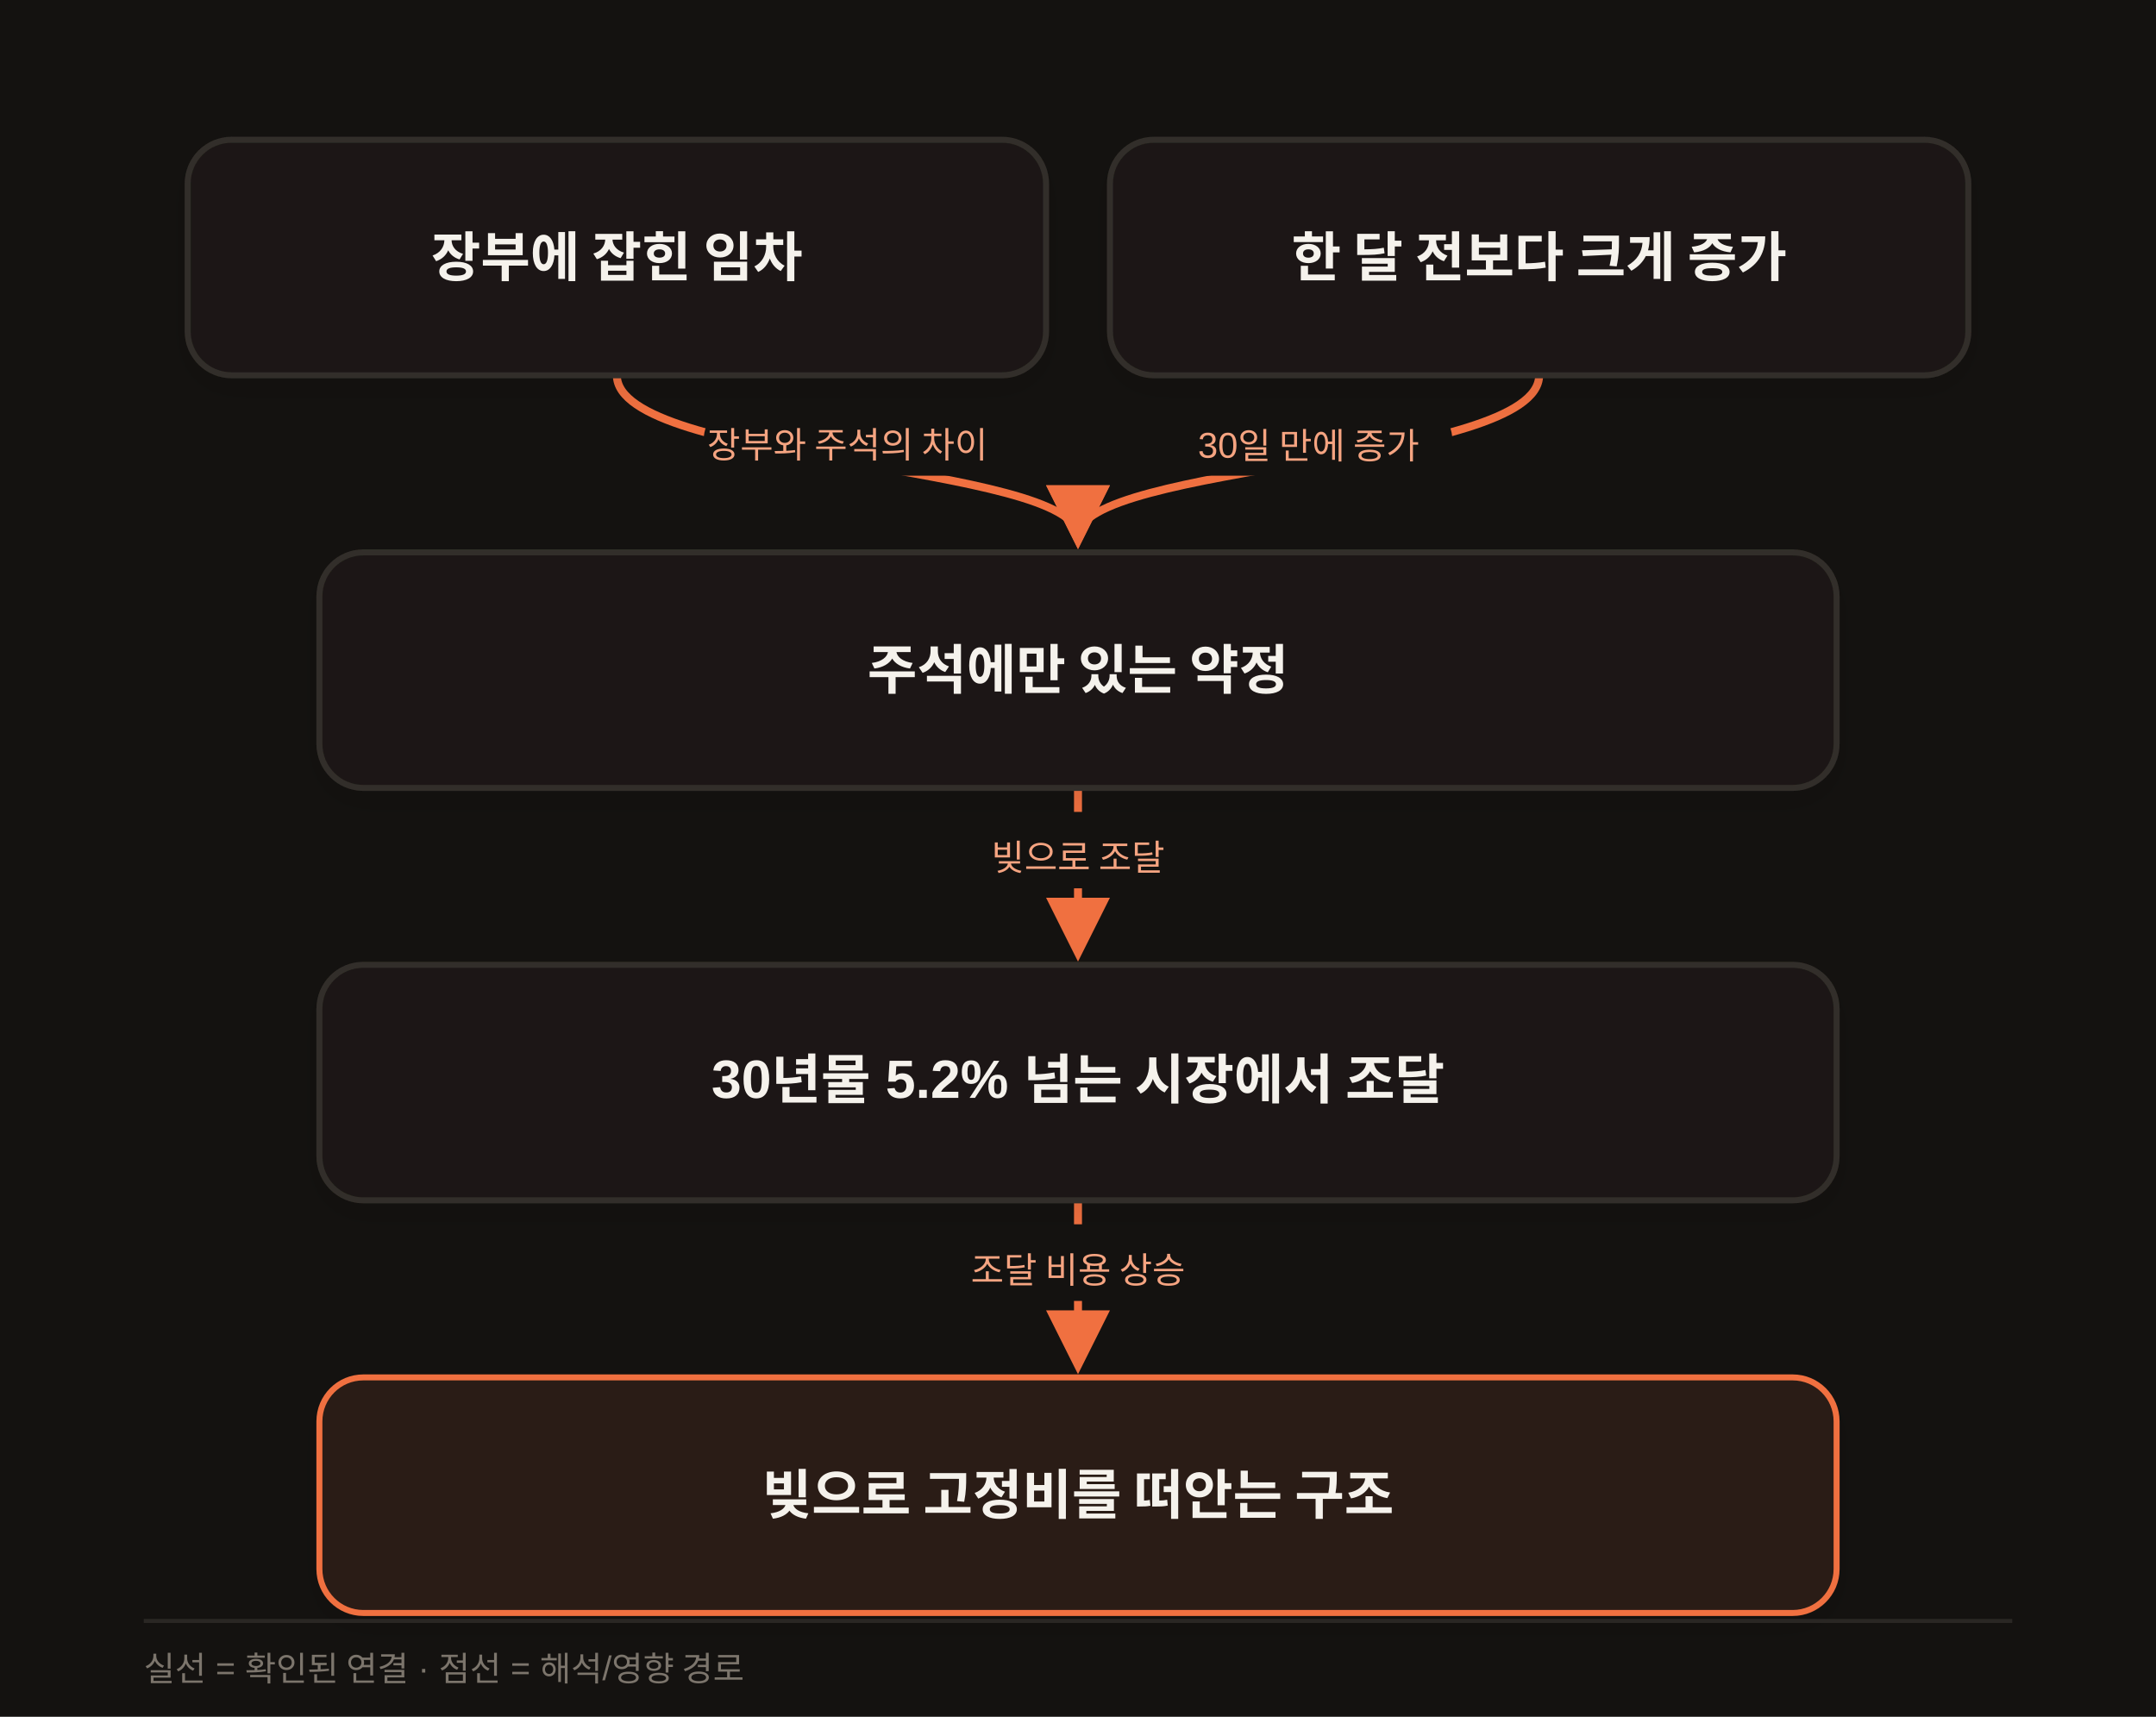
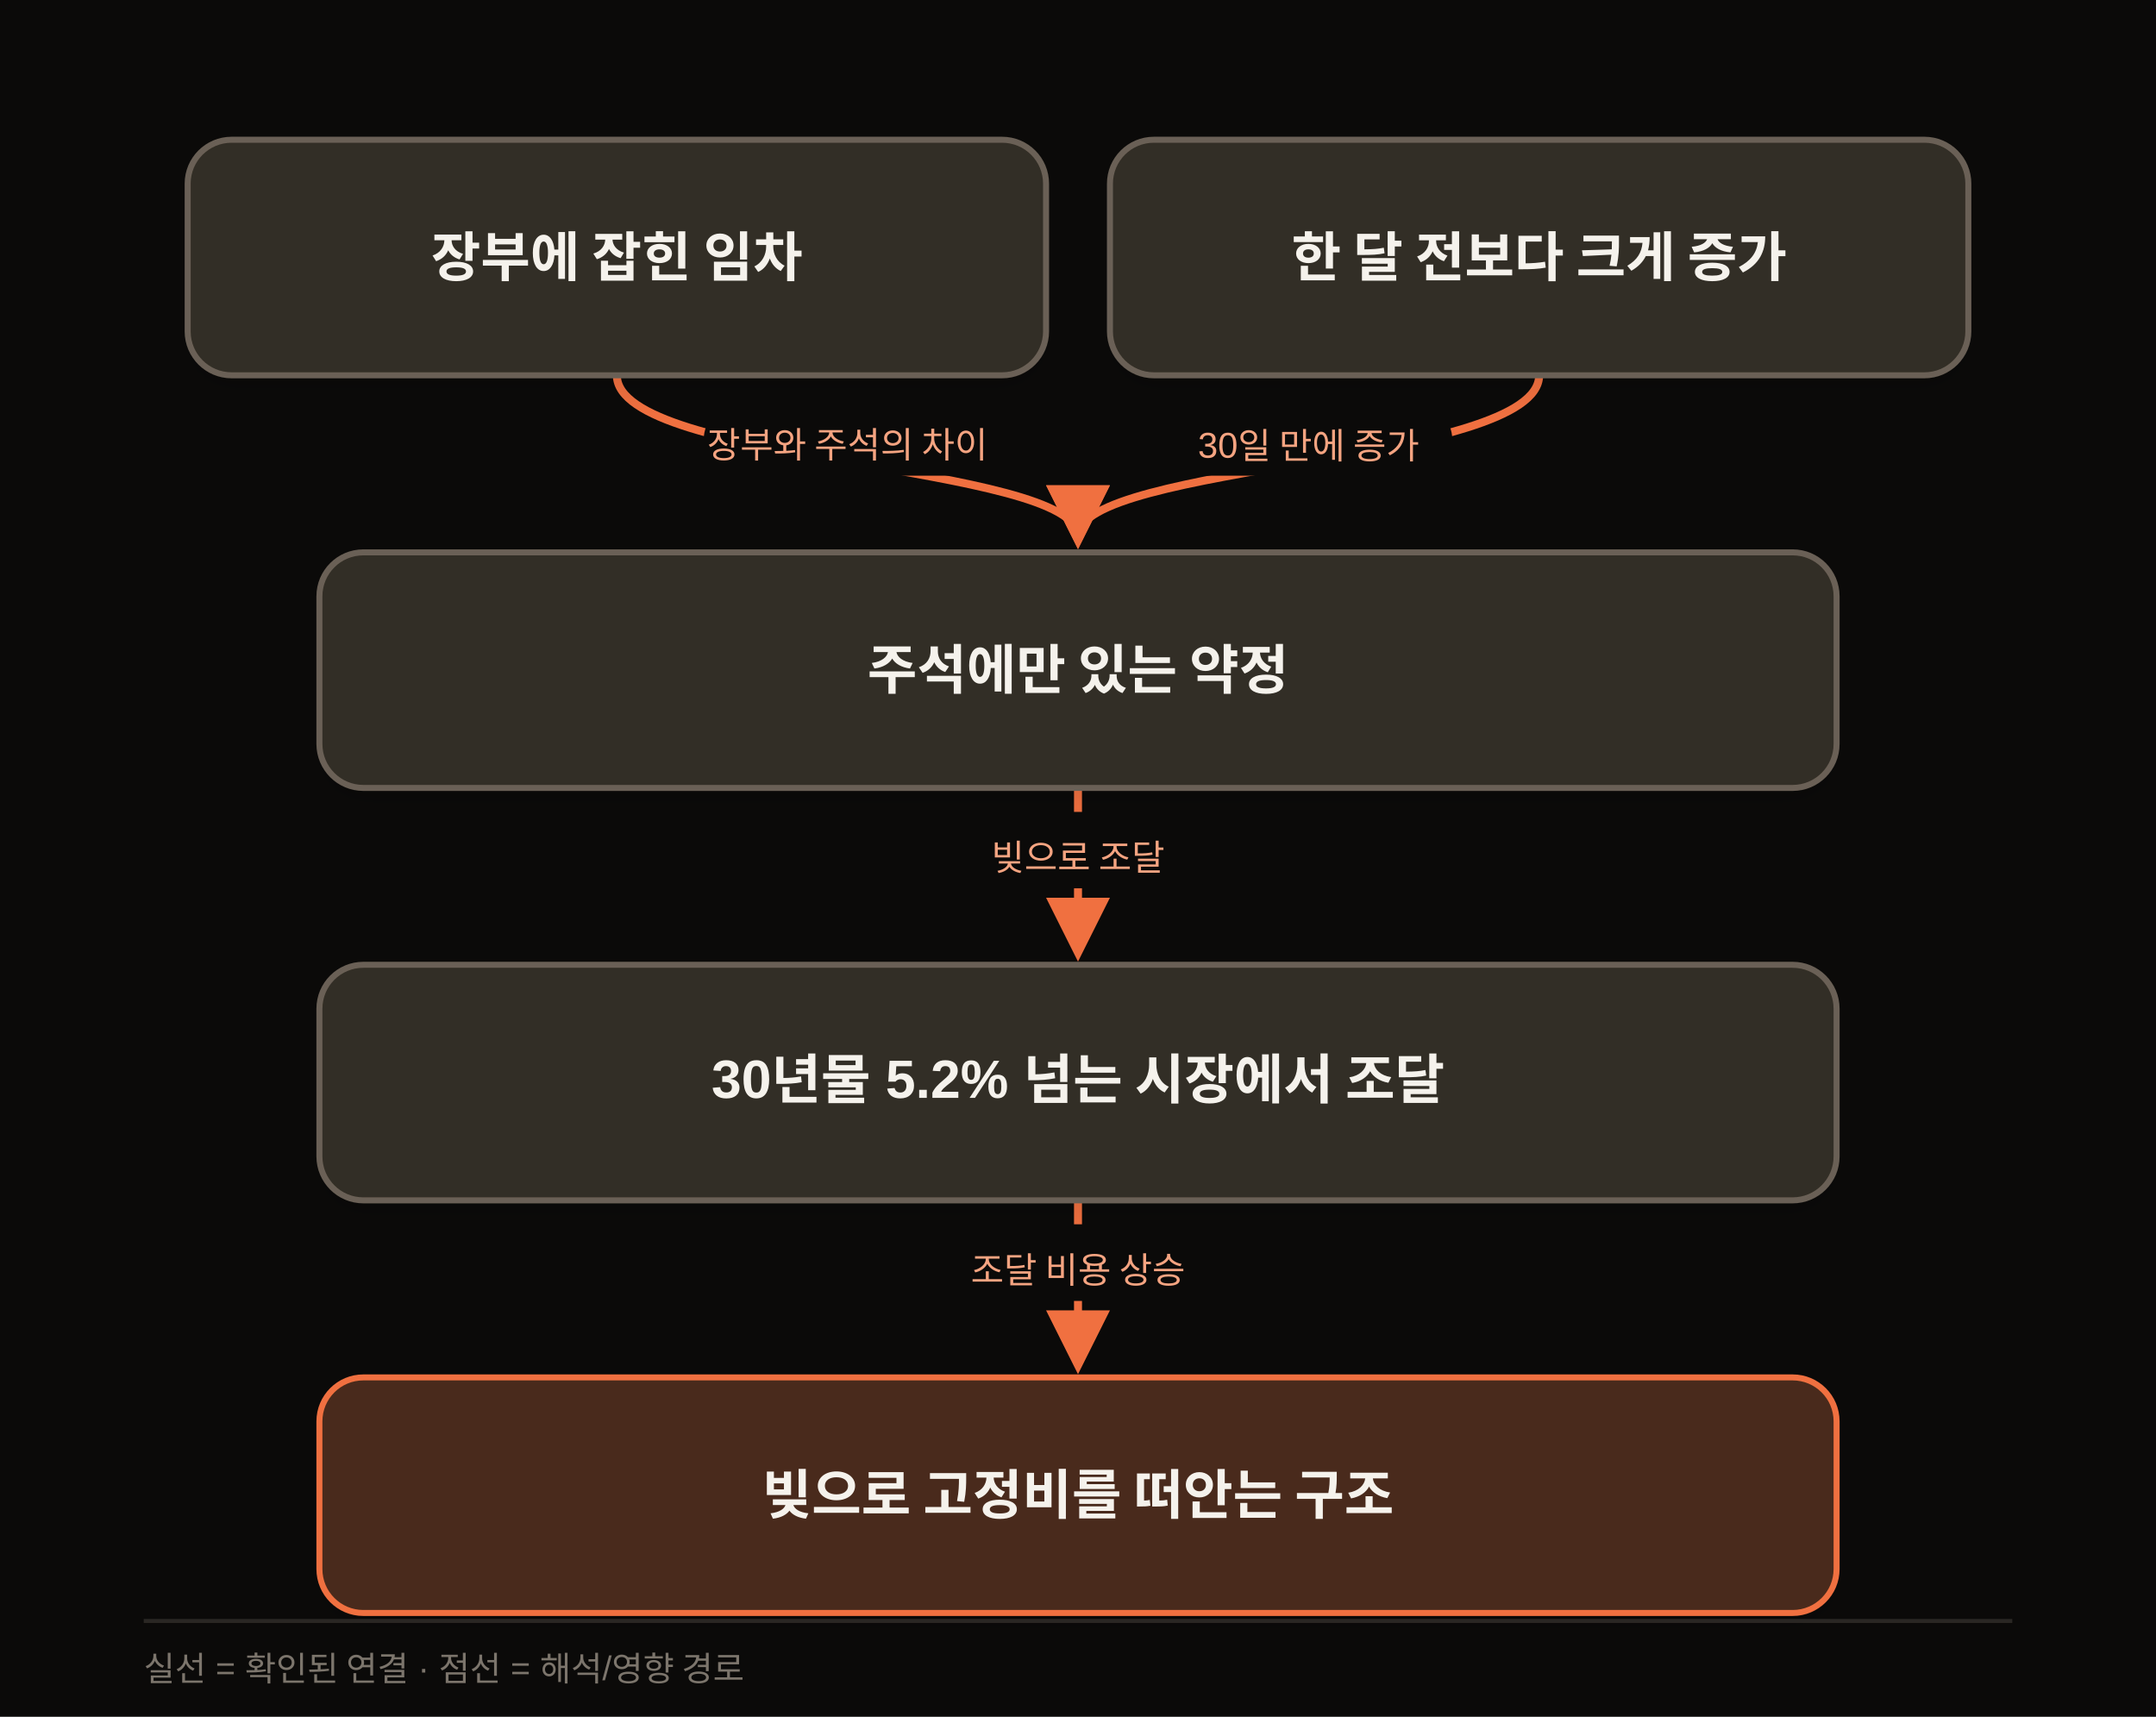
<svg xmlns="http://www.w3.org/2000/svg" width="1080" height="860" viewBox="0 0 1080 860" class="morning-diagram" data-motion-orientation="TB" data-motion-steps="7">
  <defs>
    <filter id="shadow" x="-20%" y="-20%" width="140%" height="160%">
      <feDropShadow dx="0" dy="6" stdDeviation="8" flood-color="#111111" flood-opacity=".09" />
    </filter>
    <marker id="arrow" viewBox="0 0 10 10" refX="8" refY="5" markerWidth="8" markerHeight="8" orient="auto-start-reverse">
      <path d="M 0 0 L 10 5 L 0 10 z" fill="#F07040" />
    </marker>
  </defs>
-   <rect width="1080" height="860" fill="#141210" />
+   <rect width="1080" height="860" fill="#0B0A09" />
  <g class="motion-step motion-edge" data-motion-step="1" style="--motion-delay:2040ms">
    <path d="M 771.0 188.0 C 771.0 232.3, 540.0 232.3, 540.0 268.7" fill="none" stroke="#F07040" stroke-width="4" marker-end="url(#arrow)" />
-     <rect x="583.5" y="202.3" width="144" height="36" rx="18" fill="#141210" />
+     <rect x="583.5" y="202.3" width="144" height="36" rx="18" fill="#0B0A09" />
    <text x="655.5" y="229.3" text-anchor="middle" font-family="Apple SD Gothic Neo,Malgun Gothic,Arial,sans-serif" font-size="18" fill="#F5A481">30일 만에 증가</text>
  </g>
  <g class="motion-step motion-edge" data-motion-step="3" style="--motion-delay:3400ms">
    <path d="M 540.0 394.7 C 540.0 439.0, 540.0 439.0, 540.0 475.3" fill="none" stroke="#F07040" stroke-width="4" stroke-dasharray="12 10" marker-end="url(#arrow)" />
-     <rect x="468.0" y="409.0" width="144" height="36" rx="18" fill="#141210" />
+     <rect x="468.0" y="409.0" width="144" height="36" rx="18" fill="#0B0A09" />
    <text x="540.0" y="436.0" text-anchor="middle" font-family="Apple SD Gothic Neo,Malgun Gothic,Arial,sans-serif" font-size="18" fill="#F5A481">빚으로 조달</text>
  </g>
  <g class="motion-step motion-edge" data-motion-step="5" style="--motion-delay:4760ms">
    <path d="M 540.0 601.3 C 540.0 645.7, 540.0 645.7, 540.0 682.0" fill="none" stroke="#F07040" stroke-width="4" stroke-dasharray="12 10" marker-end="url(#arrow)" />
-     <rect x="468.0" y="615.7" width="144" height="36" rx="18" fill="#141210" />
+     <rect x="468.0" y="615.7" width="144" height="36" rx="18" fill="#0B0A09" />
    <text x="540.0" y="642.7" text-anchor="middle" font-family="Apple SD Gothic Neo,Malgun Gothic,Arial,sans-serif" font-size="18" fill="#F5A481">조달 비용 상승</text>
  </g>
  <g class="motion-step motion-edge" data-motion-step="1" style="--motion-delay:1360ms">
    <path d="M 309.0 188.0 C 309.0 232.3, 540.0 232.3, 540.0 268.7" fill="none" stroke="#F07040" stroke-width="4" marker-end="url(#arrow)" />
-     <rect x="352.5" y="202.3" width="144" height="36" rx="18" fill="#141210" />
+     <rect x="352.5" y="202.3" width="144" height="36" rx="18" fill="#0B0A09" />
    <text x="424.5" y="229.3" text-anchor="middle" font-family="Apple SD Gothic Neo,Malgun Gothic,Arial,sans-serif" font-size="18" fill="#F5A481">장부와 주석의 차이</text>
  </g>
  <g class="motion-step motion-node" data-motion-step="0" style="--motion-delay:0ms;--motion-accent-delay:640ms">
-     <rect class="motion-node-shape" x="94.0" y="70.0" width="430.0" height="118" rx="22" fill="#1C1917" stroke="#332E29" stroke-width="3" filter="url(#shadow)" />
+     <rect class="motion-node-shape" x="94.0" y="70.0" width="430.0" height="118" rx="22" fill="#332E26" stroke="#6B6156" stroke-width="3" filter="url(#shadow)" />
    <text x="309.0" y="129.0" text-anchor="middle" dominant-baseline="middle" font-family="Apple SD Gothic Neo,Malgun Gothic,Arial,sans-serif" font-size="27" font-weight="700" fill="#F5F2EC">장부에 잡힌 임차</text>
  </g>
  <g class="motion-step motion-node" data-motion-step="0" style="--motion-delay:680ms;--motion-accent-delay:1320ms">
-     <rect class="motion-node-shape" x="556.0" y="70.0" width="430.0" height="118" rx="22" fill="#1C1917" stroke="#332E29" stroke-width="3" filter="url(#shadow)" />
+     <rect class="motion-node-shape" x="556.0" y="70.0" width="430.0" height="118" rx="22" fill="#332E26" stroke="#6B6156" stroke-width="3" filter="url(#shadow)" />
    <text x="771.0" y="129.0" text-anchor="middle" dominant-baseline="middle" font-family="Apple SD Gothic Neo,Malgun Gothic,Arial,sans-serif" font-size="27" font-weight="700" fill="#F5F2EC">한 달 전보다 크게 증가</text>
  </g>
  <g class="motion-step motion-node" data-motion-step="2" style="--motion-delay:2720ms;--motion-accent-delay:3360ms">
-     <rect class="motion-node-shape" x="160.0" y="276.7" width="760.0" height="118" rx="22" fill="#1C1917" stroke="#332E29" stroke-width="3" filter="url(#shadow)" />
+     <rect class="motion-node-shape" x="160.0" y="276.7" width="760.0" height="118" rx="22" fill="#332E26" stroke="#6B6156" stroke-width="3" filter="url(#shadow)" />
    <text x="540.0" y="335.7" text-anchor="middle" dominant-baseline="middle" font-family="Apple SD Gothic Neo,Malgun Gothic,Arial,sans-serif" font-size="27" font-weight="700" fill="#F5F2EC">주석에만 있는 약정</text>
  </g>
  <g class="motion-step motion-node" data-motion-step="4" style="--motion-delay:4080ms;--motion-accent-delay:4720ms">
-     <rect class="motion-node-shape" x="160.0" y="483.3" width="760.0" height="118" rx="22" fill="#1C1917" stroke="#332E29" stroke-width="3" filter="url(#shadow)" />
+     <rect class="motion-node-shape" x="160.0" y="483.3" width="760.0" height="118" rx="22" fill="#332E26" stroke="#6B6156" stroke-width="3" filter="url(#shadow)" />
    <text x="540.0" y="542.3" text-anchor="middle" dominant-baseline="middle" font-family="Apple SD Gothic Neo,Malgun Gothic,Arial,sans-serif" font-size="27" font-weight="700" fill="#F5F2EC">30년물 5.2% 넘는 시장에서 조달</text>
  </g>
  <g class="motion-step motion-node motion-risk" data-motion-step="6" style="--motion-delay:5440ms;--motion-accent-delay:6080ms">
-     <rect class="motion-node-shape" x="160.0" y="690.0" width="760.0" height="118" rx="22" fill="#2A1C15" stroke="#F07040" stroke-width="3" filter="url(#shadow)" />
+     <rect class="motion-node-shape" x="160.0" y="690.0" width="760.0" height="118" rx="22" fill="#4A2C1A" stroke="#F07040" stroke-width="3" filter="url(#shadow)" />
    <text x="540.0" y="749.0" text-anchor="middle" dominant-baseline="middle" font-family="Apple SD Gothic Neo,Malgun Gothic,Arial,sans-serif" font-size="27" font-weight="700" fill="#F5F2EC">빚으로 고정비를 떠안는 구조</text>
  </g>
  <line x1="72" y1="812" x2="1008" y2="812" stroke="#2A2724" stroke-width="2" />
  <text x="72" y="842" font-family="Apple SD Gothic Neo,Malgun Gothic,Arial,sans-serif" font-size="17" fill="#7C756C">실선 = 확인된 연결 · 점선 = 해석/영향 경로</text>
</svg>
